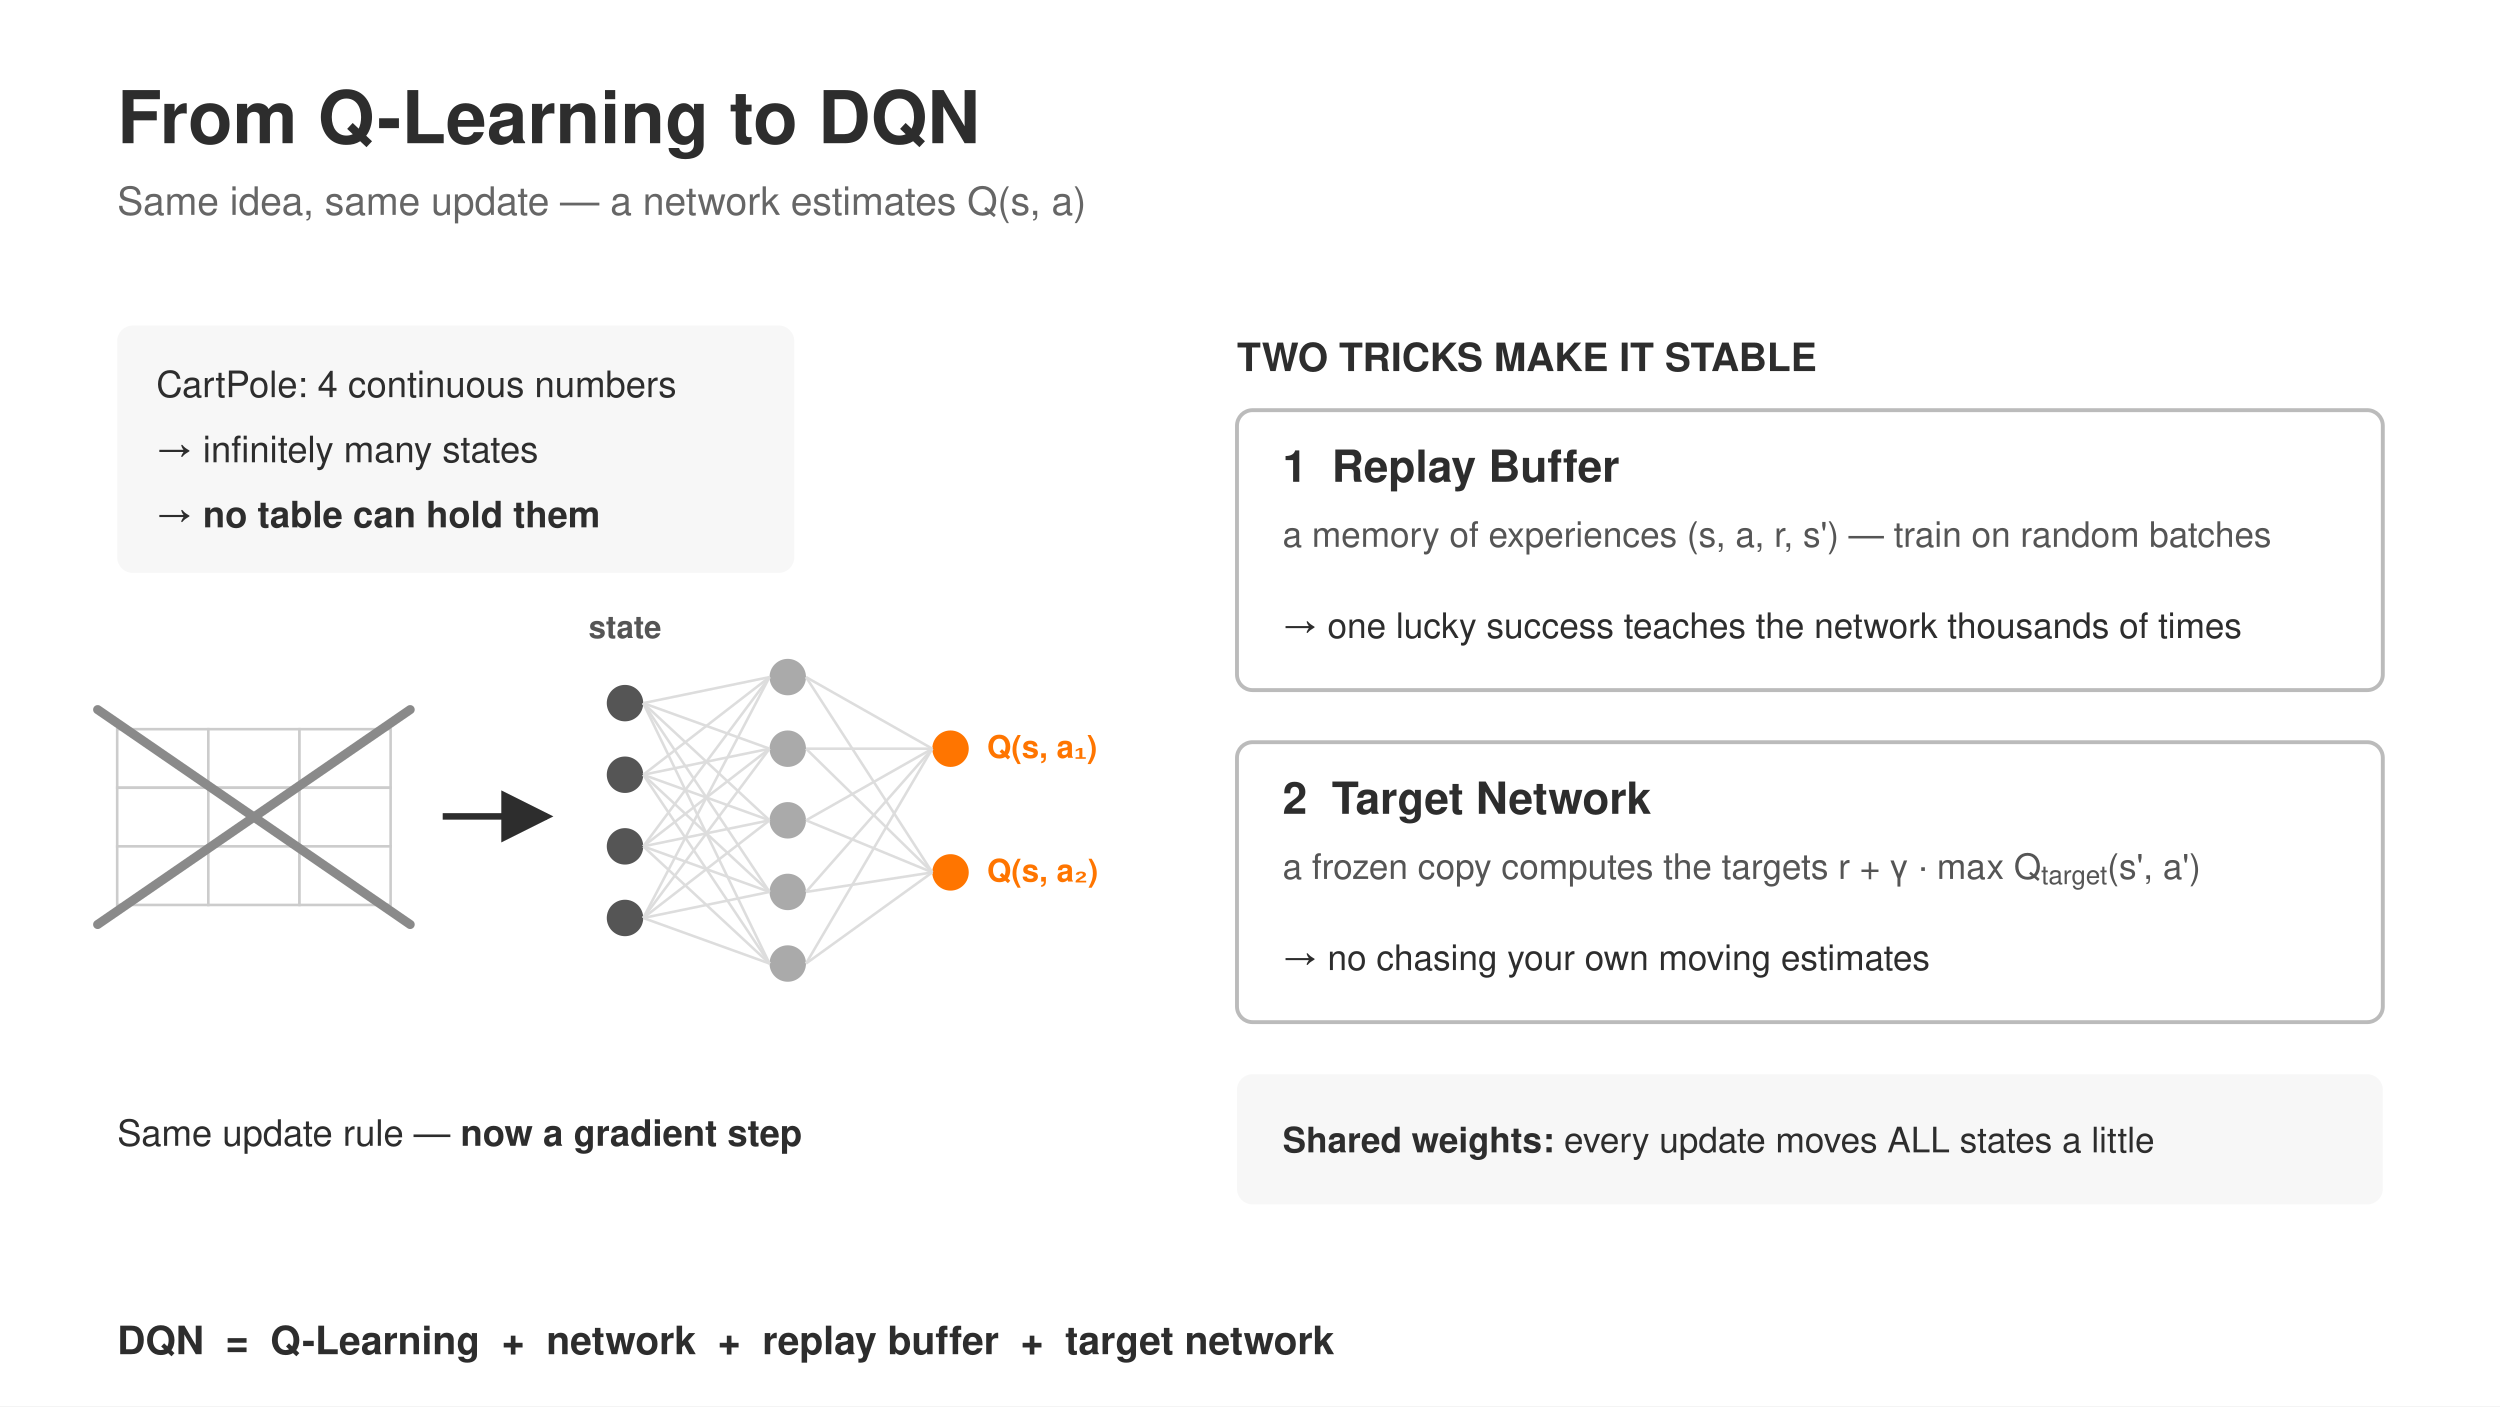
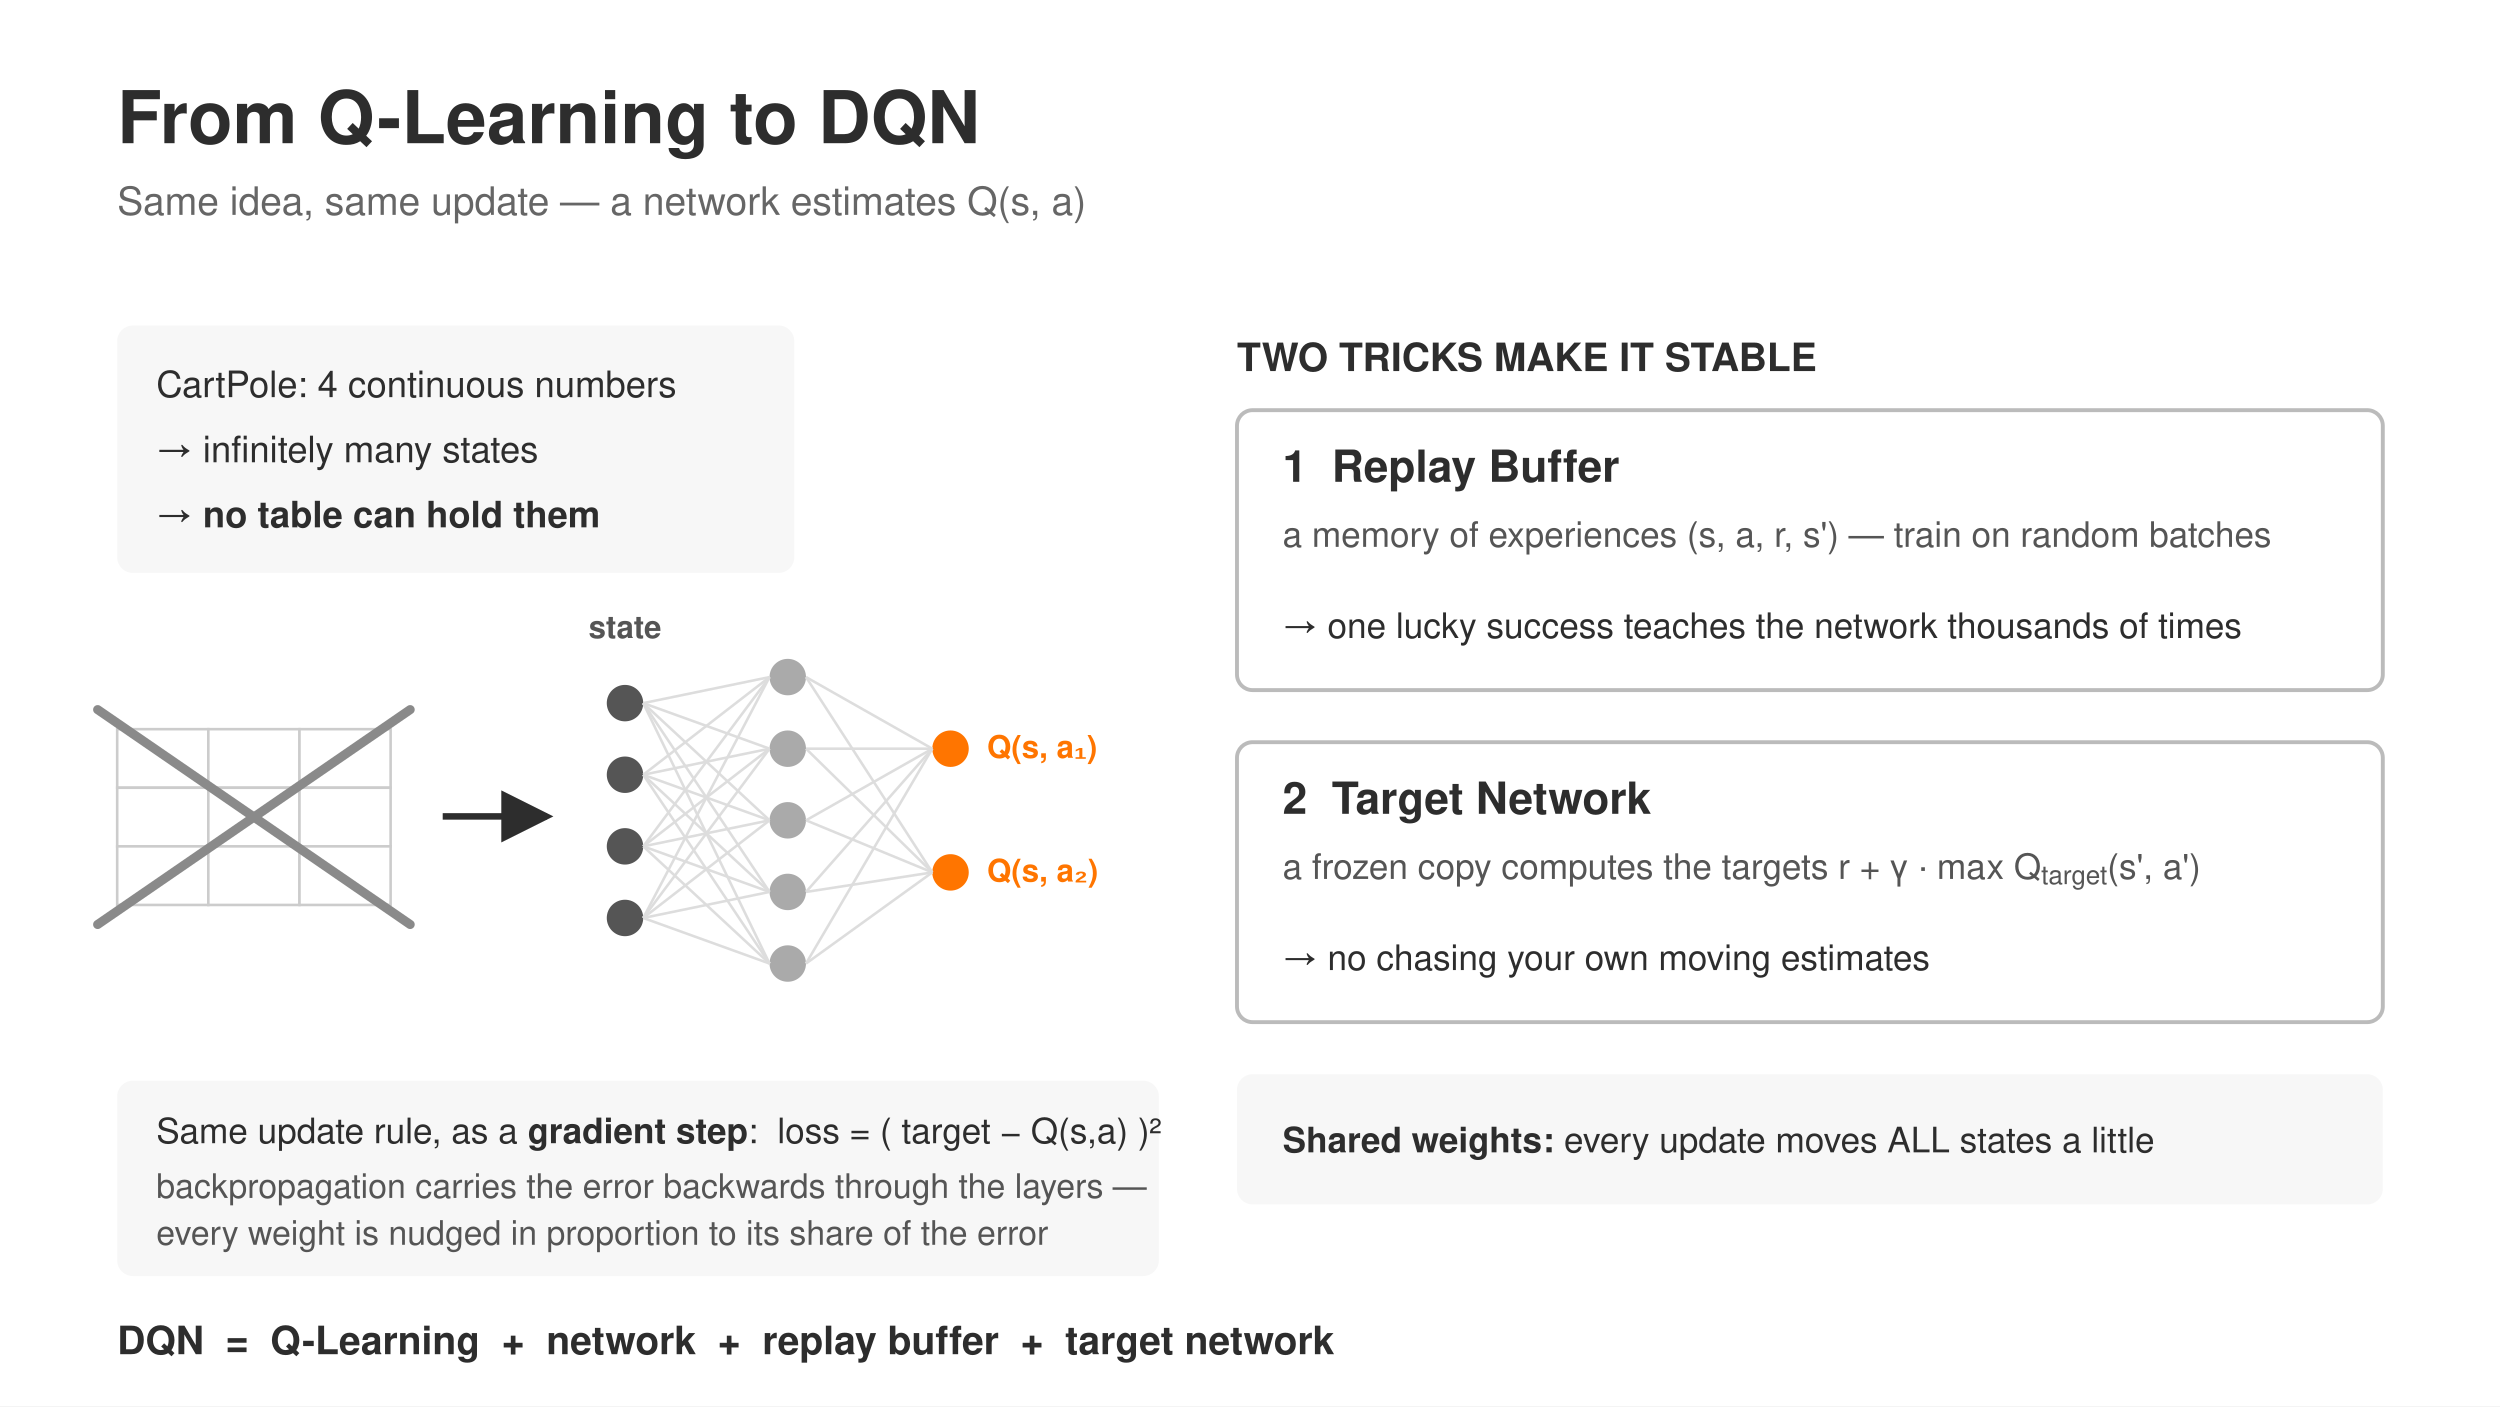
<svg xmlns="http://www.w3.org/2000/svg" viewBox="0 0 1920 1080" font-family="Helvetica Neue, Helvetica, Arial, sans-serif">
  <rect width="1920" height="1080" fill="#ffffff" />
  <text x="90" y="110" font-size="56" font-weight="700" fill="#2d2d2d">From Q-Learning to DQN</text>
  <text x="90" y="165" font-size="30" fill="#666666">Same idea, same update — a network estimates Q(s, a)</text>
  <rect x="90" y="250" width="520" height="190" rx="12" fill="#f7f7f7" />
  <text x="120" y="305" font-size="28" fill="#2d2d2d">CartPole: 4 continuous numbers</text>
  <text x="120" y="355" font-size="28" fill="#2d2d2d">→ infinitely many states</text>
  <text x="120" y="405" font-size="28" font-weight="700" fill="#2d2d2d">→ no table can hold them</text>
  <g transform="translate(90, 560)">
    <g stroke="#cccccc" stroke-width="2" fill="#ffffff">
      <rect x="0" y="0" width="70" height="45" />
      <rect x="70" y="0" width="70" height="45" />
      <rect x="140" y="0" width="70" height="45" />
      <rect x="0" y="45" width="70" height="45" />
      <rect x="70" y="45" width="70" height="45" />
      <rect x="140" y="45" width="70" height="45" />
      <rect x="0" y="90" width="70" height="45" />
      <rect x="70" y="90" width="70" height="45" />
      <rect x="140" y="90" width="70" height="45" />
    </g>
    <line x1="-15" y1="150" x2="225" y2="-15" stroke="#8a8a8a" stroke-width="7" stroke-linecap="round" />
    <line x1="-15" y1="-15" x2="225" y2="150" stroke="#8a8a8a" stroke-width="7" stroke-linecap="round" />
  </g>
  <path d="M 340 627 L 420 627" stroke="#2d2d2d" stroke-width="5" fill="none" marker-end="url(#arrD)" />
  <g transform="translate(480, 520)">
    <circle cx="0" cy="20" r="14" fill="#555555" />
    <circle cx="0" cy="75" r="14" fill="#555555" />
    <circle cx="0" cy="130" r="14" fill="#555555" />
    <circle cx="0" cy="185" r="14" fill="#555555" />
    <circle cx="125" cy="0" r="14" fill="#aaaaaa" />
    <circle cx="125" cy="55" r="14" fill="#aaaaaa" />
    <circle cx="125" cy="110" r="14" fill="#aaaaaa" />
    <circle cx="125" cy="165" r="14" fill="#aaaaaa" />
    <circle cx="125" cy="220" r="14" fill="#aaaaaa" />
    <circle cx="250" cy="55" r="14" fill="#ff7500" />
    <circle cx="250" cy="150" r="14" fill="#ff7500" />
    <g stroke="#dddddd" stroke-width="2">
      <line x1="14" y1="20" x2="111" y2="0" />
      <line x1="14" y1="20" x2="111" y2="55" />
      <line x1="14" y1="20" x2="111" y2="110" />
      <line x1="14" y1="20" x2="111" y2="165" />
      <line x1="14" y1="20" x2="111" y2="220" />
      <line x1="14" y1="75" x2="111" y2="0" />
      <line x1="14" y1="75" x2="111" y2="55" />
      <line x1="14" y1="75" x2="111" y2="110" />
      <line x1="14" y1="75" x2="111" y2="165" />
      <line x1="14" y1="75" x2="111" y2="220" />
      <line x1="14" y1="130" x2="111" y2="0" />
      <line x1="14" y1="130" x2="111" y2="55" />
      <line x1="14" y1="130" x2="111" y2="110" />
      <line x1="14" y1="130" x2="111" y2="165" />
      <line x1="14" y1="130" x2="111" y2="220" />
      <line x1="14" y1="185" x2="111" y2="0" />
      <line x1="14" y1="185" x2="111" y2="55" />
      <line x1="14" y1="185" x2="111" y2="110" />
      <line x1="14" y1="185" x2="111" y2="165" />
      <line x1="14" y1="185" x2="111" y2="220" />
      <line x1="139" y1="0" x2="236" y2="55" />
      <line x1="139" y1="55" x2="236" y2="55" />
      <line x1="139" y1="110" x2="236" y2="55" />
      <line x1="139" y1="165" x2="236" y2="55" />
      <line x1="139" y1="220" x2="236" y2="55" />
      <line x1="139" y1="0" x2="236" y2="150" />
      <line x1="139" y1="55" x2="236" y2="150" />
      <line x1="139" y1="110" x2="236" y2="150" />
      <line x1="139" y1="165" x2="236" y2="150" />
      <line x1="139" y1="220" x2="236" y2="150" />
    </g>
    <text x="0" y="-30" font-size="24" fill="#555555" text-anchor="middle" font-weight="600">state</text>
    <text x="278" y="62" font-size="24" fill="#ff7500" font-weight="600">Q(s, a₁)</text>
    <text x="278" y="157" font-size="24" fill="#ff7500" font-weight="600">Q(s, a₂)</text>
  </g>
-   <text x="90" y="880" font-size="28" fill="#2d2d2d">Same update rule — <tspan font-weight="700">now a gradient step</tspan>
-   </text>
+   <rect x="90" y="830" width="800" height="150" rx="12" fill="#f7f7f7" />
+   <text x="120" y="878" font-size="27" fill="#2d2d2d">Same update rule, as a <tspan font-weight="700">gradient step</tspan>:  loss = ( target − Q(s,a) )²</text>
+   <text x="120" y="920" font-size="26" fill="#555555">backpropagation carries the error backwards through the layers —</text>
+   <text x="120" y="956" font-size="26" fill="#555555">every weight is nudged in proportion to its share of the error</text>
  <text x="950" y="285" font-size="30" font-weight="700" fill="#2d2d2d">TWO TRICKS MAKE IT STABLE</text>
  <rect x="950" y="315" width="880" height="215" rx="12" fill="#ffffff" stroke="#bbbbbb" stroke-width="3" />
  <text x="985" y="370" font-size="34" font-weight="700" fill="#2d2d2d">1  Replay Buffer</text>
  <text x="985" y="420" font-size="27" fill="#555555">a memory of experiences (s, a, r, s') — train on random batches</text>
  <text x="985" y="490" font-size="27" fill="#2d2d2d">→ one lucky success teaches the network thousands of times</text>
  <rect x="950" y="570" width="880" height="215" rx="12" fill="#ffffff" stroke="#bbbbbb" stroke-width="3" />
  <text x="985" y="625" font-size="34" font-weight="700" fill="#2d2d2d">2  Target Network</text>
  <text x="985" y="675" font-size="27" fill="#555555">a frozen copy computes the targets r + γ · max Q<tspan font-size="20" baseline-shift="sub">target</tspan>(s', a')</text>
  <text x="985" y="745" font-size="27" fill="#2d2d2d">→ no chasing your own moving estimates</text>
  <rect x="950" y="825" width="880" height="100" rx="12" fill="#f7f7f7" />
  <text x="985" y="885" font-size="27" fill="#2d2d2d">
    <tspan font-weight="700">Shared weights:</tspan> every update moves ALL states a little</text>
  <text x="90" y="1040" font-size="30" fill="#2d2d2d" font-weight="600">DQN  =  Q-Learning  +  network  +  replay buffer  +  target network</text>
  <defs>
    <marker id="arrD" markerWidth="10" markerHeight="10" refX="7" refY="4" orient="auto">
      <path d="M0,0 L8,4 L0,8 z" fill="#2d2d2d" />
    </marker>
  </defs>
</svg>
